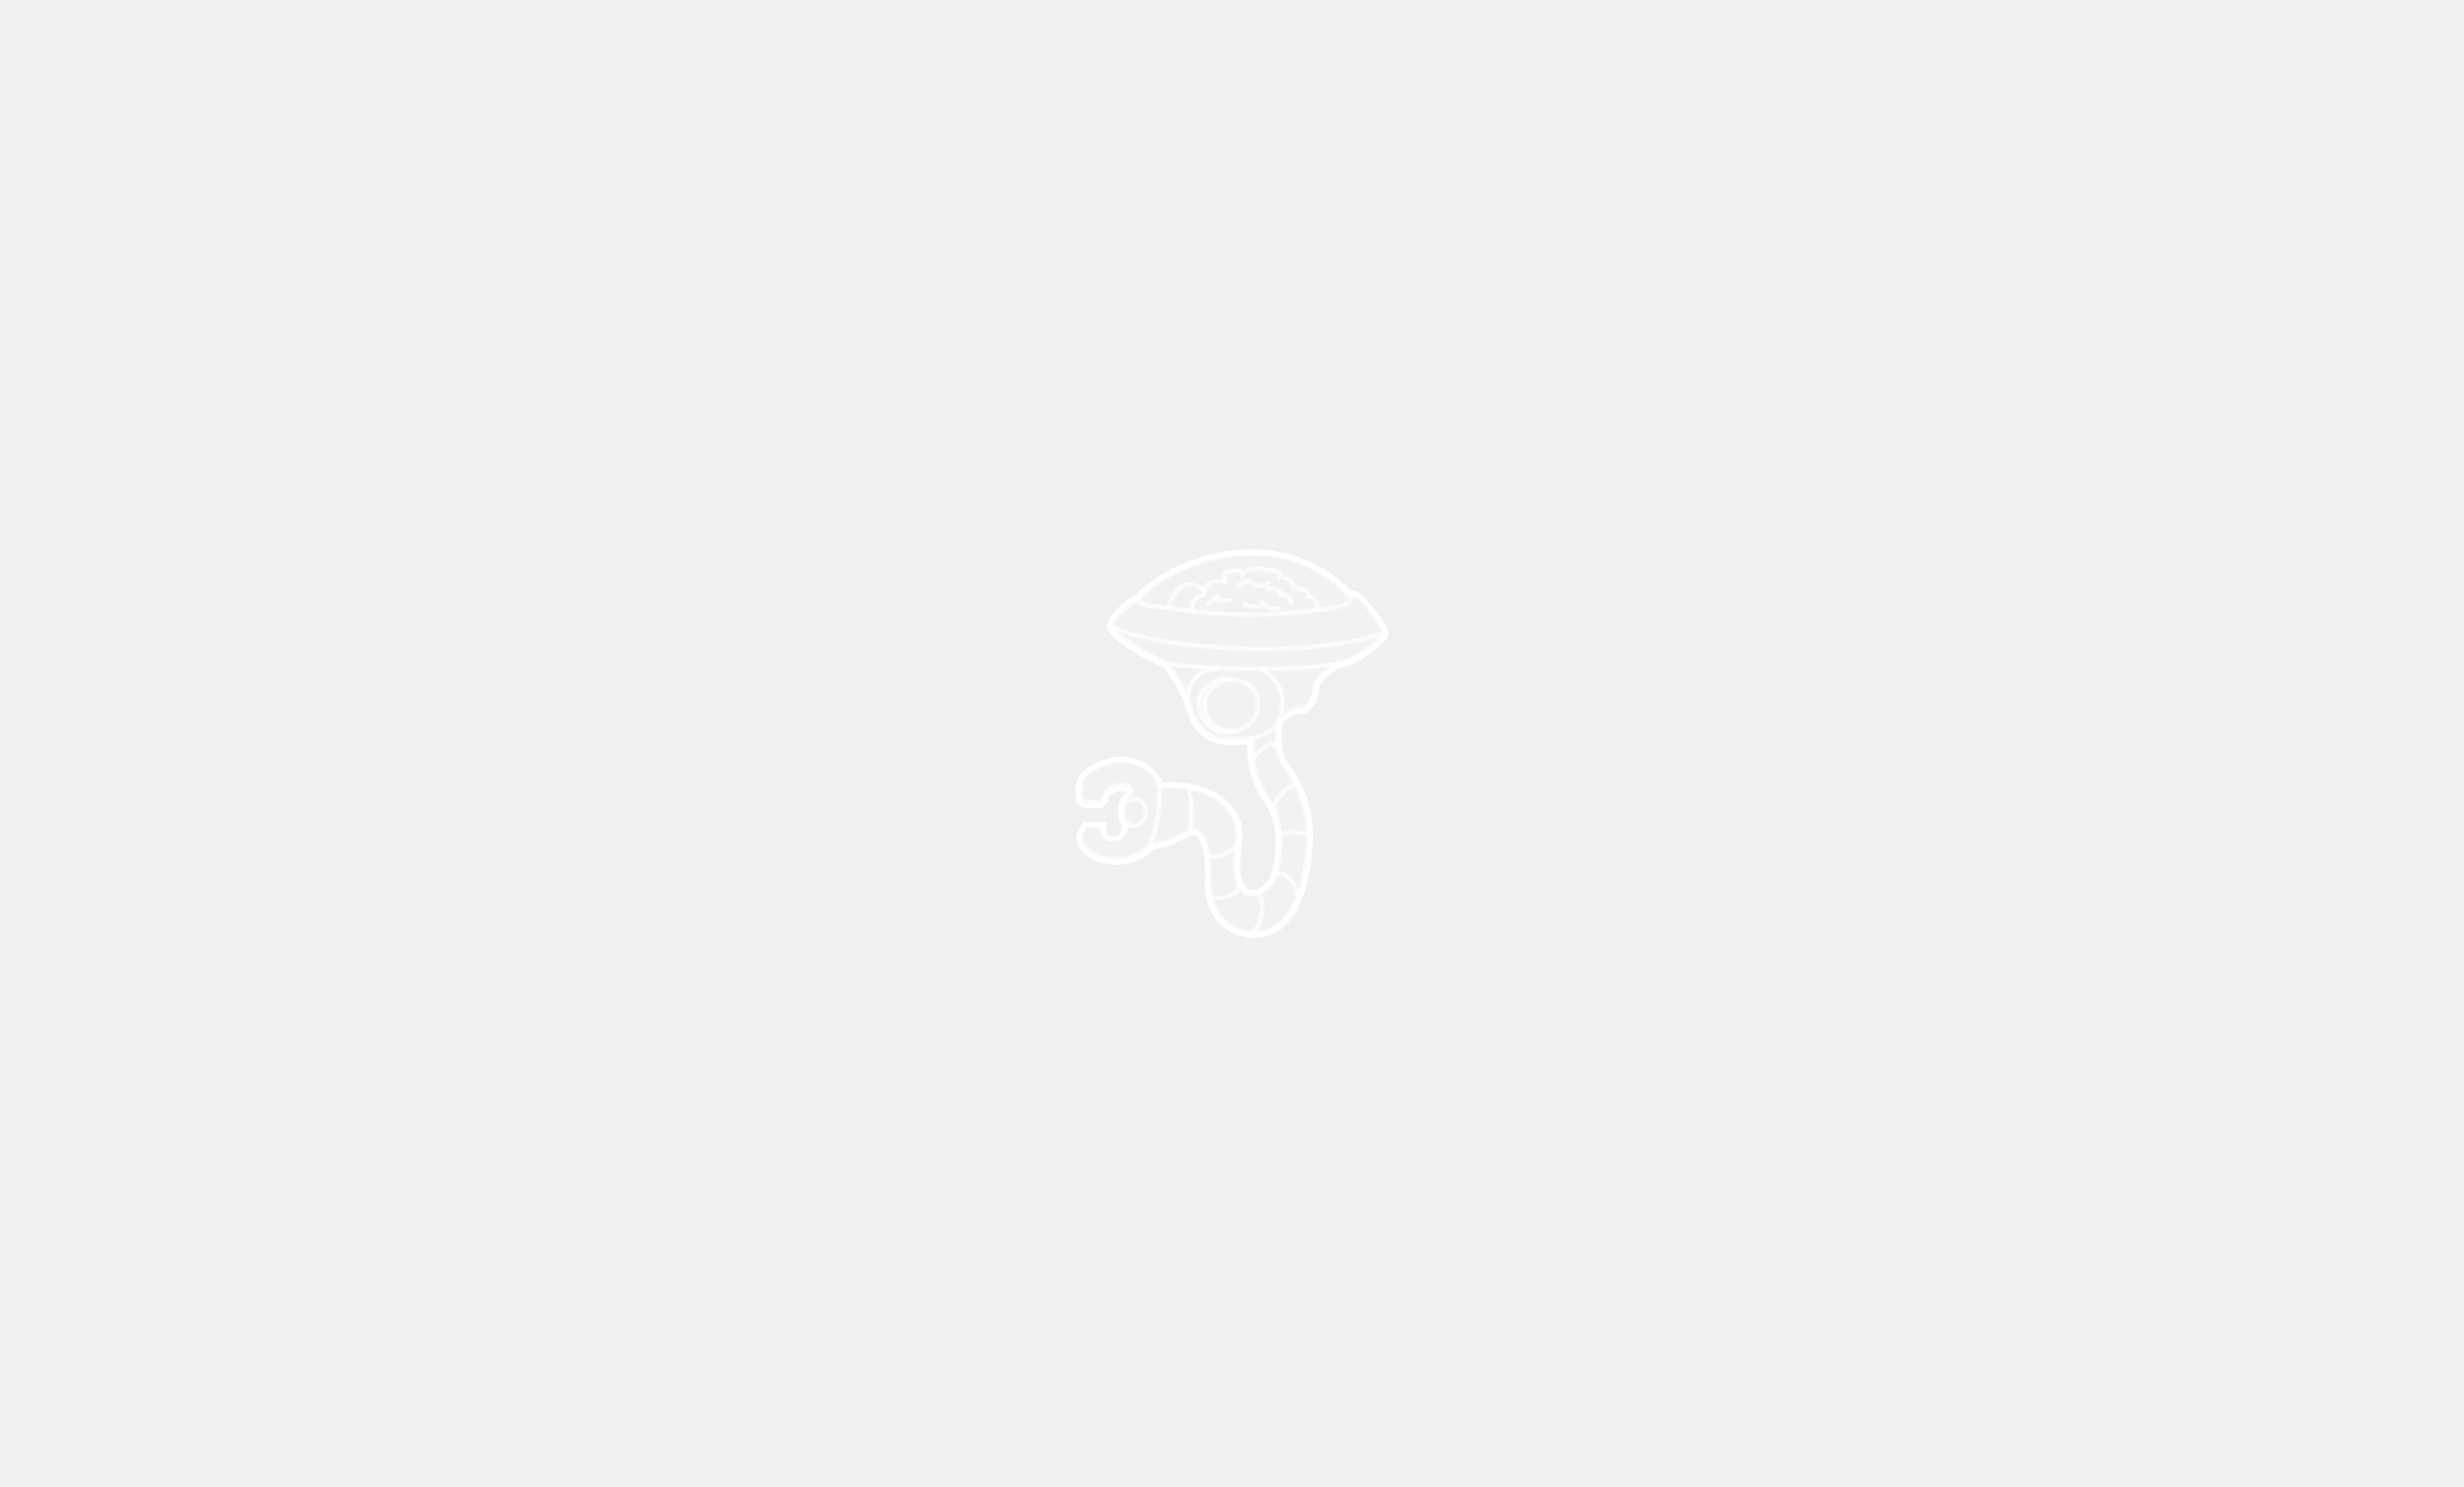
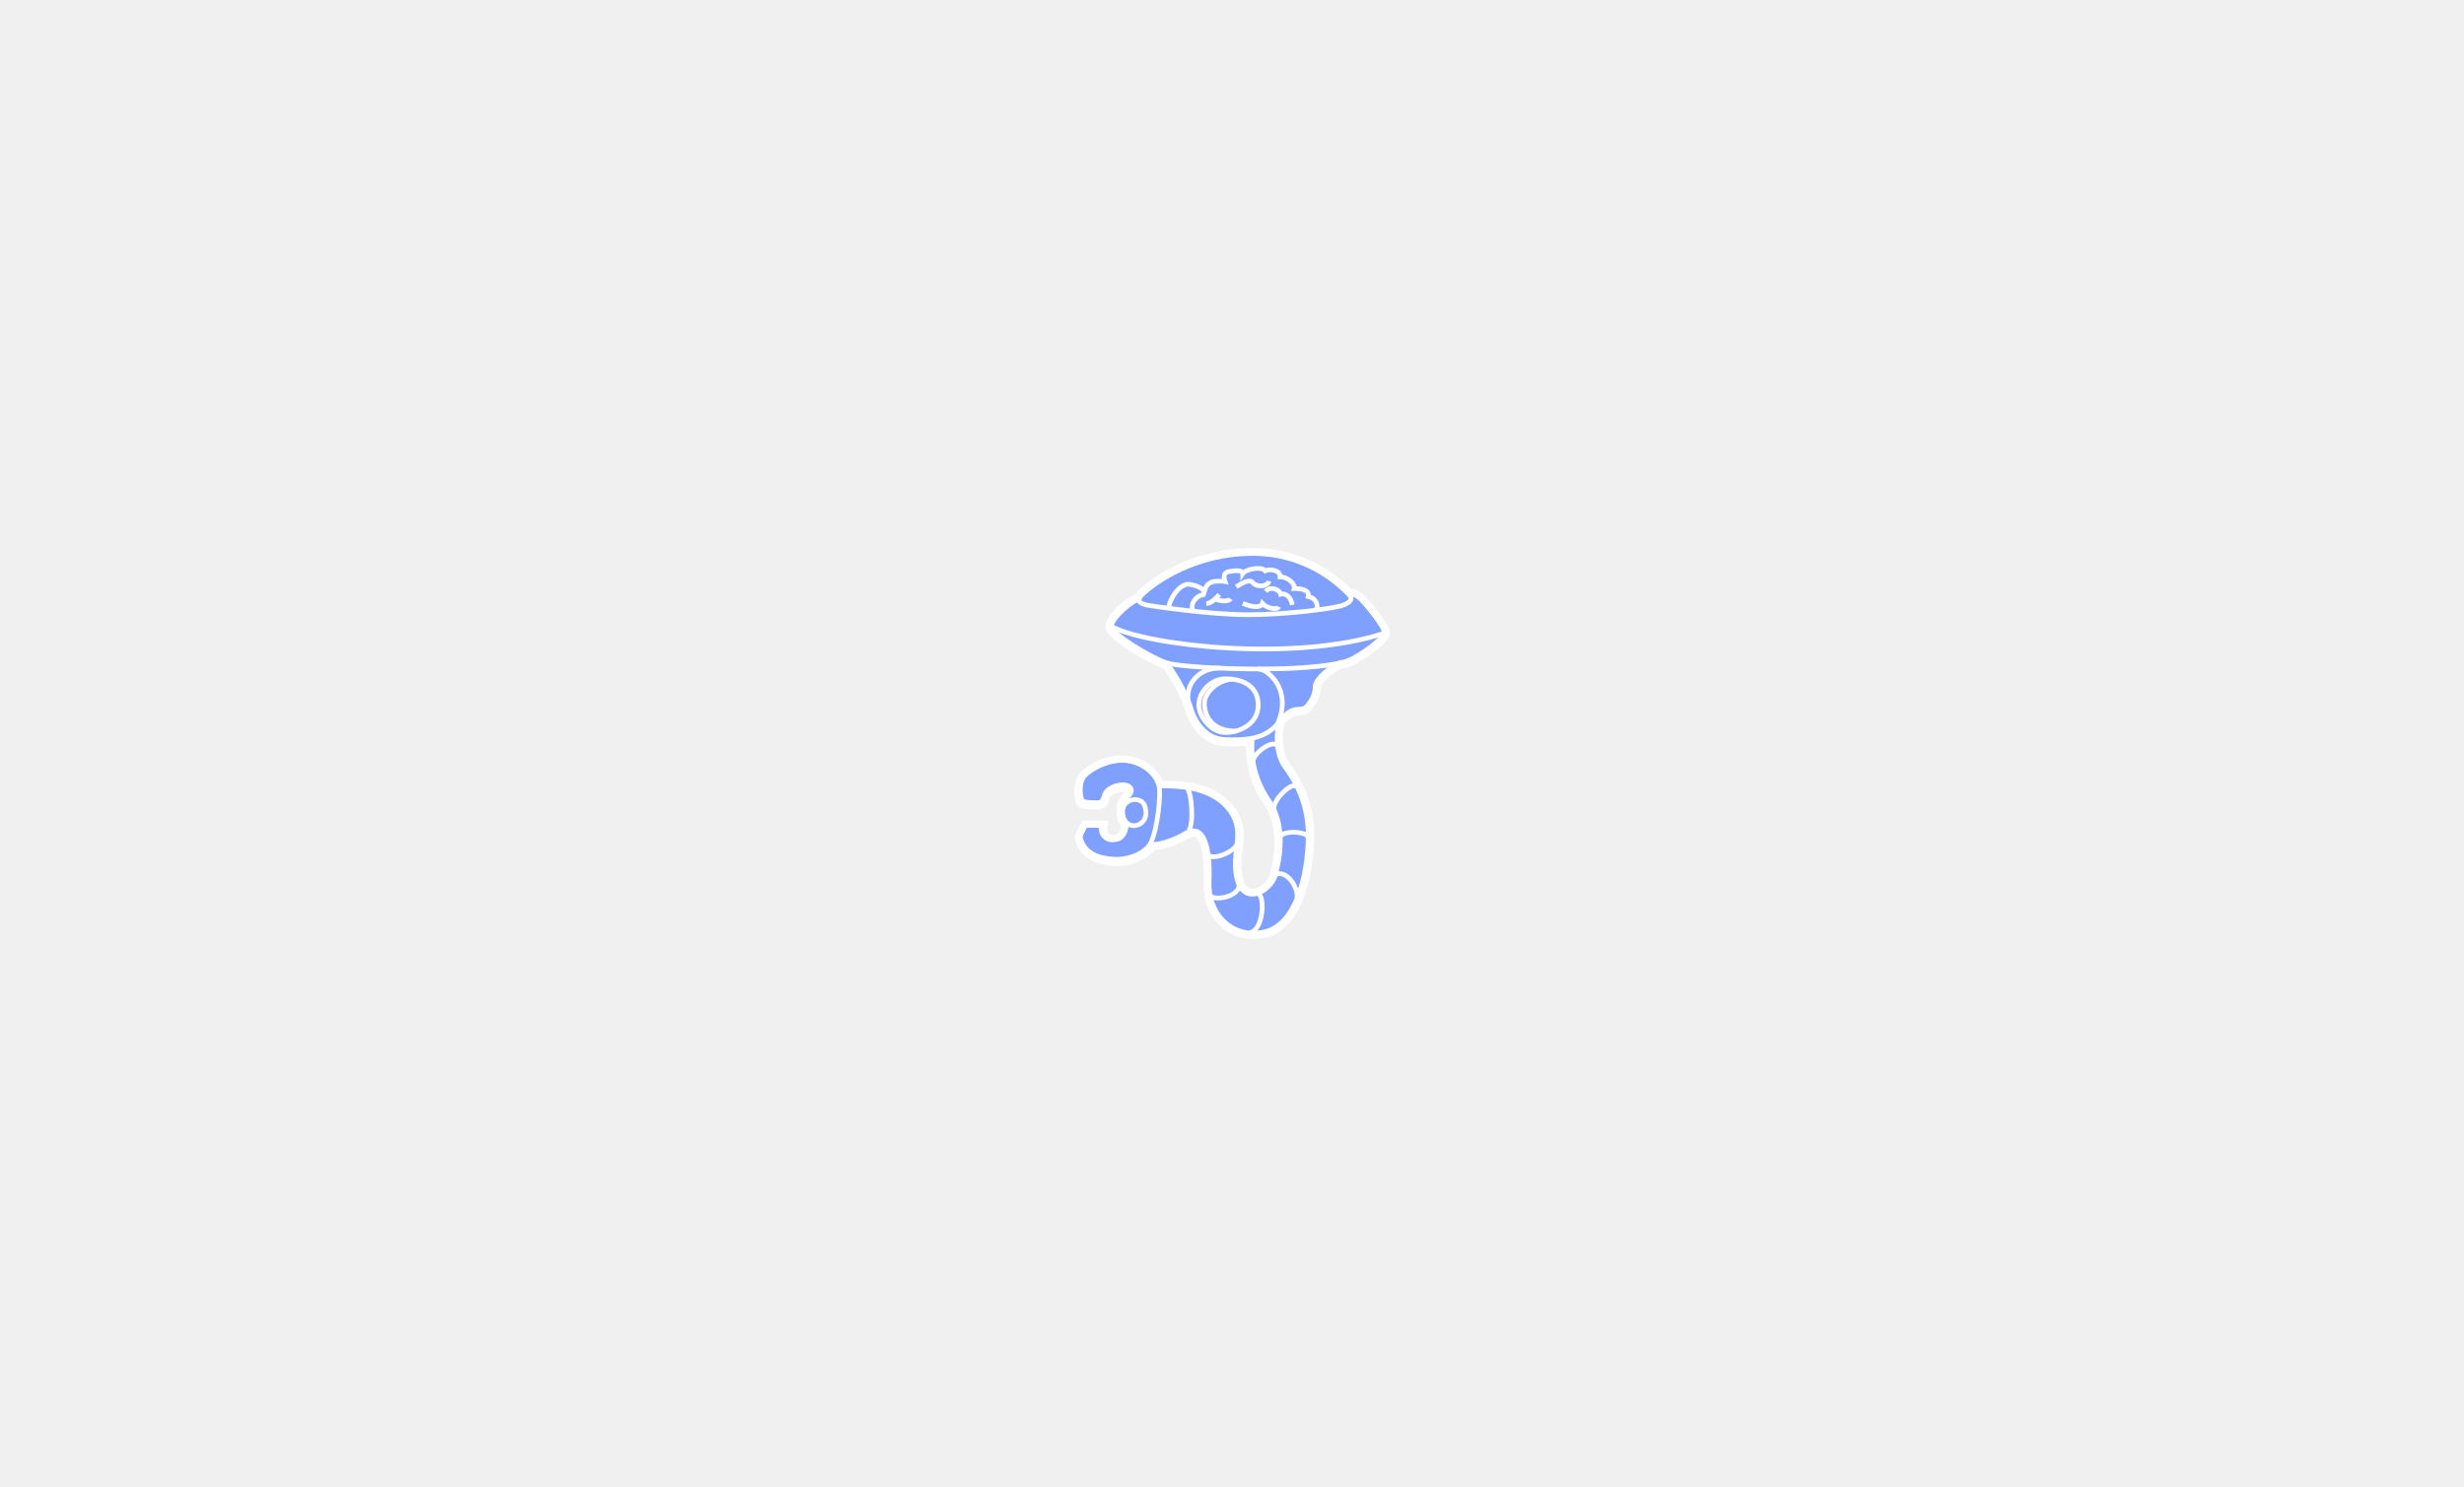
<svg id="bp-001" viewBox="0 0 527 318">
  <style type="text/css">
- 		.st0{fill:#fff2;stroke:#fff;stroke-miterlimit:10;}
- 		.st1{fill:none;stroke:#fffa;stroke-miterlimit:10;}
+ 		.st0{fill:#80a0ff;stroke:#fff;stroke-width:1.5;stroke-miterlimit:10;}
+ 		.st1{fill:none;stroke:#fff;stroke-miterlimit:10;}
</style>
  <g>
    <path class="st0" d="M291.2,127.9c-1-1-2.1-1.2-2.6-1.2l0,0c-5.5-5.6-12.8-8.7-20.7-8.7c-12.8,0-21.2,6.4-23.4,8.4   c-0.6,0.5-1,1-1.2,1.4c-1.1,0.2-2.6,1.5-3.3,2.1c-0.7,0.6-2.9,2.7-2.8,4.2c0.1,2.1,8.9,7.2,12,8.2c2.5,3.3,4.6,7.7,5,9.4   c0.4,1.8,2.7,6.9,7.6,7.1c0.7,0,1.4,0.1,2.2,0.1c1.1,0,2.2-0.1,3.3-0.2c-0.1,1.3,0,2.8,0.2,4.5c0,0,0,0,0,0l0,0   c0.4,2.6,1.4,5.5,3.5,8.5c3.8,5.5,2,13,1.4,15.4c-0.5,1.9-2.7,3.8-4.5,3.8c0,0-0.1,0-0.1,0c-1.5,0-2.5-1.3-2.9-3.7   c-0.3-1.9-0.1-3.7,0.1-5.4c0.4-3.1,0.7-6.1-2.1-9.3c-3.7-4.2-9.4-4.8-14.7-4.7c-0.9-2.7-3.9-5-7.2-5.4c-3.9-0.4-7.7,1.7-9.3,3.3   c-1,1-1.2,2.6-1.2,3.5c0,1,0.2,2.3,0.6,2.7c0.5,0.5,2.4,0.5,3.8,0.5c0.1,0,1.3,0.2,1.7-1.8c0.3-1.3,2.2-2,3.8-1.9   c0.5,0,0.9,0.2,1,0.5c0.1,0.2,0,0.4,0,0.5c0,0.1-0.2,0.2-0.3,0.3c-0.5,0.5-1.4,1.3-1.5,2.9l0.2,0c-0.1,0.3-0.2,0.7-0.2,1   c0,1,0.3,1.8,0.8,2.4c0.1,1.1-0.2,2-0.7,2.5c-0.4,0.5-1.1,0.6-1.9,0.6c-0.6,0-1-0.2-1.3-0.6c-0.6-0.7-0.4-1.9-0.4-1.9l0.1-0.6h-4.2   l-0.1,0.2c0,0.1-0.9,1.5-1.2,2.5l0,0.1l0,0.1c0.6,3.2,3.2,5,7.6,5.3c0.2,0,0.4,0,0.6,0c2.8,0,5.8-1.2,7.3-3   c0.1-0.1,0.2-0.2,0.2-0.3c1-0.1,3.8-0.4,7.4-2.5c0.9-0.5,1.7-0.6,2.3-0.3c1.5,0.9,2.3,4.8,2.1,10.2c-0.1,1,0,2,0.2,3l0,0   c0,0,0,0,0,0.1c0.5,2.5,1.7,4.7,3.5,6.2c1.6,1.3,3.4,2.1,5.5,2.2l0,0c0,0,0,0,0,0c0.2,0,0.5,0,0.7,0c0.7,0,1.5-0.1,2.2-0.2   c7-1.4,9.8-11.5,10-20.5c0.2-5.7-1.5-10.8-5.1-15.7c-1.8-2.4-1.9-6.9-1.2-9.1c1.6-2.1,2.8-2.2,3.8-2.3c0.7,0,1.4-0.1,2-0.8   c1.3-1.5,1.9-3,1.9-4.6c0-1.1,2.9-3.7,5-4.6c2.7,0,9.6-5.1,9.8-6.7C296.6,133.8,291.7,128.4,291.2,127.9z" />
  </g>
  <g>
    <path class="st1" d="M245.6,129.5c-1.4-0.3-3.2-0.7-0.8-2.8c2.4-2.1,10.7-8.3,23.1-8.3c12.4,0,19.4,7.6,20.5,8.7   c1.1,1.1,0.4,1.7-1,2.3c-1.4,0.7-12,2.1-20.5,2.1S245.6,129.5,245.6,129.5z" />
    <path class="st1" d="M243.7,128.3c-1.3-0.2-6.1,4.1-6,5.7c0.1,1.7,8.7,6.8,11.8,7.8c2.5,3.3,4.7,7.8,5.2,9.7s2.6,6.5,7.2,6.7   c4.5,0.2,8.9,0,11.8-3.9c2.9-3.9,4.6-1.8,5.8-3.2c1.2-1.4,1.8-2.8,1.8-4.3c0-1.5,3.3-4.3,5.4-5.1c2.4,0.1,9.2-5,9.4-6.3   c0.1-1.3-4-6.2-5.1-7.3c-1.1-1.1-2.4-1.1-2.4-1.1" />
    <path class="st1" d="M237.7,134c7.4,4.1,39.2,7.7,58.2,1.5" />
    <path class="st1" d="M249.5,141.8c3.3,1.1,27,2.3,37.1,0" />
    <path class="st1" d="M254.1,149.8c-0.4-3.8,2.5-6.8,6.6-6.9" />
    <path class="st1" d="M269.1,143.1c2.1,0,7.3,4.5,4.2,11.6" />
    <path class="st1" d="M262.1,145.2c-3.2,0-5.7,2.9-5.7,5.6c0,2.5,2.6,5.9,5.7,5.9c3.1,0,7.2-1.9,7-6.2   C268.9,146.3,265.1,145.2,262.1,145.2z" />
    <path class="st1" d="M263.7,145.3c-2.8,0-6.1,2.6-6.1,5.2c0,2.2,1.2,5.9,6.8,5.9" />
    <path class="st1" d="M267.8,158.3c-0.2,3,0.1,7.9,3.6,13c3.9,5.6,2.1,13.1,1.4,15.8c-0.9,3.6-7.2,7.2-8.4,0.1   c-1-5.4,2.3-9.7-1.9-14.5c-3.6-4.1-9.4-4.6-14.5-4.6" />
    <path class="st1" d="M273.6,154.4c-0.7,2.1-0.8,6.9,1.2,9.6c2,2.7,5.2,7.8,5,15.4c-0.2,8-2.6,18.6-9.6,20   c-7,1.4-11.9-4.2-11.6-10.8c0.3-6.6-0.9-12.8-5.1-10.3c-4.2,2.5-7.5,2.4-7.5,2.4" />
    <path class="st1" d="M243.3,171.1c-1.3-0.3-3.2,0.5-3.2,2.5s1.2,3.2,2.7,3s2.3-1.4,2.3-2.8C245,172.5,244.7,171.4,243.3,171.1z" />
    <path class="st1" d="M240.1,172.6c0.2-1.8,1.4-2.4,1.7-2.9c0.3-0.4,0.4-1.6-1.3-1.8c-1.7-0.1-3.9,0.7-4.3,2.3   c-0.4,1.6-1.2,1.5-1.2,1.5s-3.1,0.1-3.5-0.4c-0.4-0.4-1-4,0.6-5.5c1.6-1.5,5.2-3.5,8.9-3.1c3.7,0.4,6.8,3.2,7,6.2   c0.2,2.9-0.8,10.3-2.3,12.1c-1.5,1.8-4.6,3-7.5,2.8s-6.4-1-7.2-4.9c0.3-0.9,1.1-2.4,1.1-2.4h3.4c0,0-0.4,2.9,2.2,3   c2.6,0.2,3.3-1.8,3.2-3.8" />
    <path class="st1" d="M253.7,168.4c1.3,0.7,1.7,8.7,0.4,9.3" />
    <path class="st1" d="M264.6,180.6c-1,1.9-5.2,3.4-6.2,2.3" />
    <path class="st1" d="M258.7,191.3c0.4,1.7,6.7,0.6,6.3-2.2" />
    <path class="st1" d="M267.2,199.5c2.9-0.2,3.5-7.5,1.9-8.4" />
    <path class="st1" d="M277.4,192.1c0.3-2.6-2.5-6.1-4.5-5" />
    <path class="st1" d="M273.8,179.1c0.2-1.5,6-1.4,6,0.2" />
    <path class="st1" d="M272.5,173.3c-0.6-2,4.1-6.5,4.9-4.9" />
    <path class="st1" d="M268,163c-0.2-1.8,4.8-5.4,5.3-3.1" />
    <path class="st1" d="M250,130.1c-0.2-1.2,2.1-5.5,4.5-5.1c2.4,0.4,3.1,1.5,3.1,1.5" />
    <path class="st1" d="M255.2,130.8c-0.8-1.7,0.7-3.4,2.2-3.6c0.3-0.6,0.2-2.4,2.2-2.8c1.4-0.2,2.4,0,2.4,0s-0.7-1.8,0.7-2.1   c1.4-0.3,3.1-0.4,3.1,0.4c0.7-1,4.1-1.6,4.8-0.6c1-0.5,3.3-0.1,3.2,1.3c1.7,0,3.3,1.6,3,2.5c1.8,0,3.3,0.4,3,1.7   c1.8,0.4,2.3,2,1.6,3" />
    <path class="st1" d="M258,129.1c1.1,0,2.1-1.2,2.8-1.9" />
    <path class="st1" d="M259.8,128.1c1.2,0.6,3,0.6,3.4,0" />
    <path class="st1" d="M264.4,125.5c1.2-0.7,2.9-1.8,3.6-0.8c0.7,0.9,3.1,0.9,3.4-0.4" />
    <path class="st1" d="M276.4,129.4c-0.3-1.6-1.3-2.6-2.5-2.3c-0.2-1-2.2-1.8-3.2-0.6" />
    <path class="st1" d="M265.8,129.1c2,0.8,3.9,1,4.2,0c0.9,1,3.1,1.5,3.5,0.7" />
  </g>
</svg>
